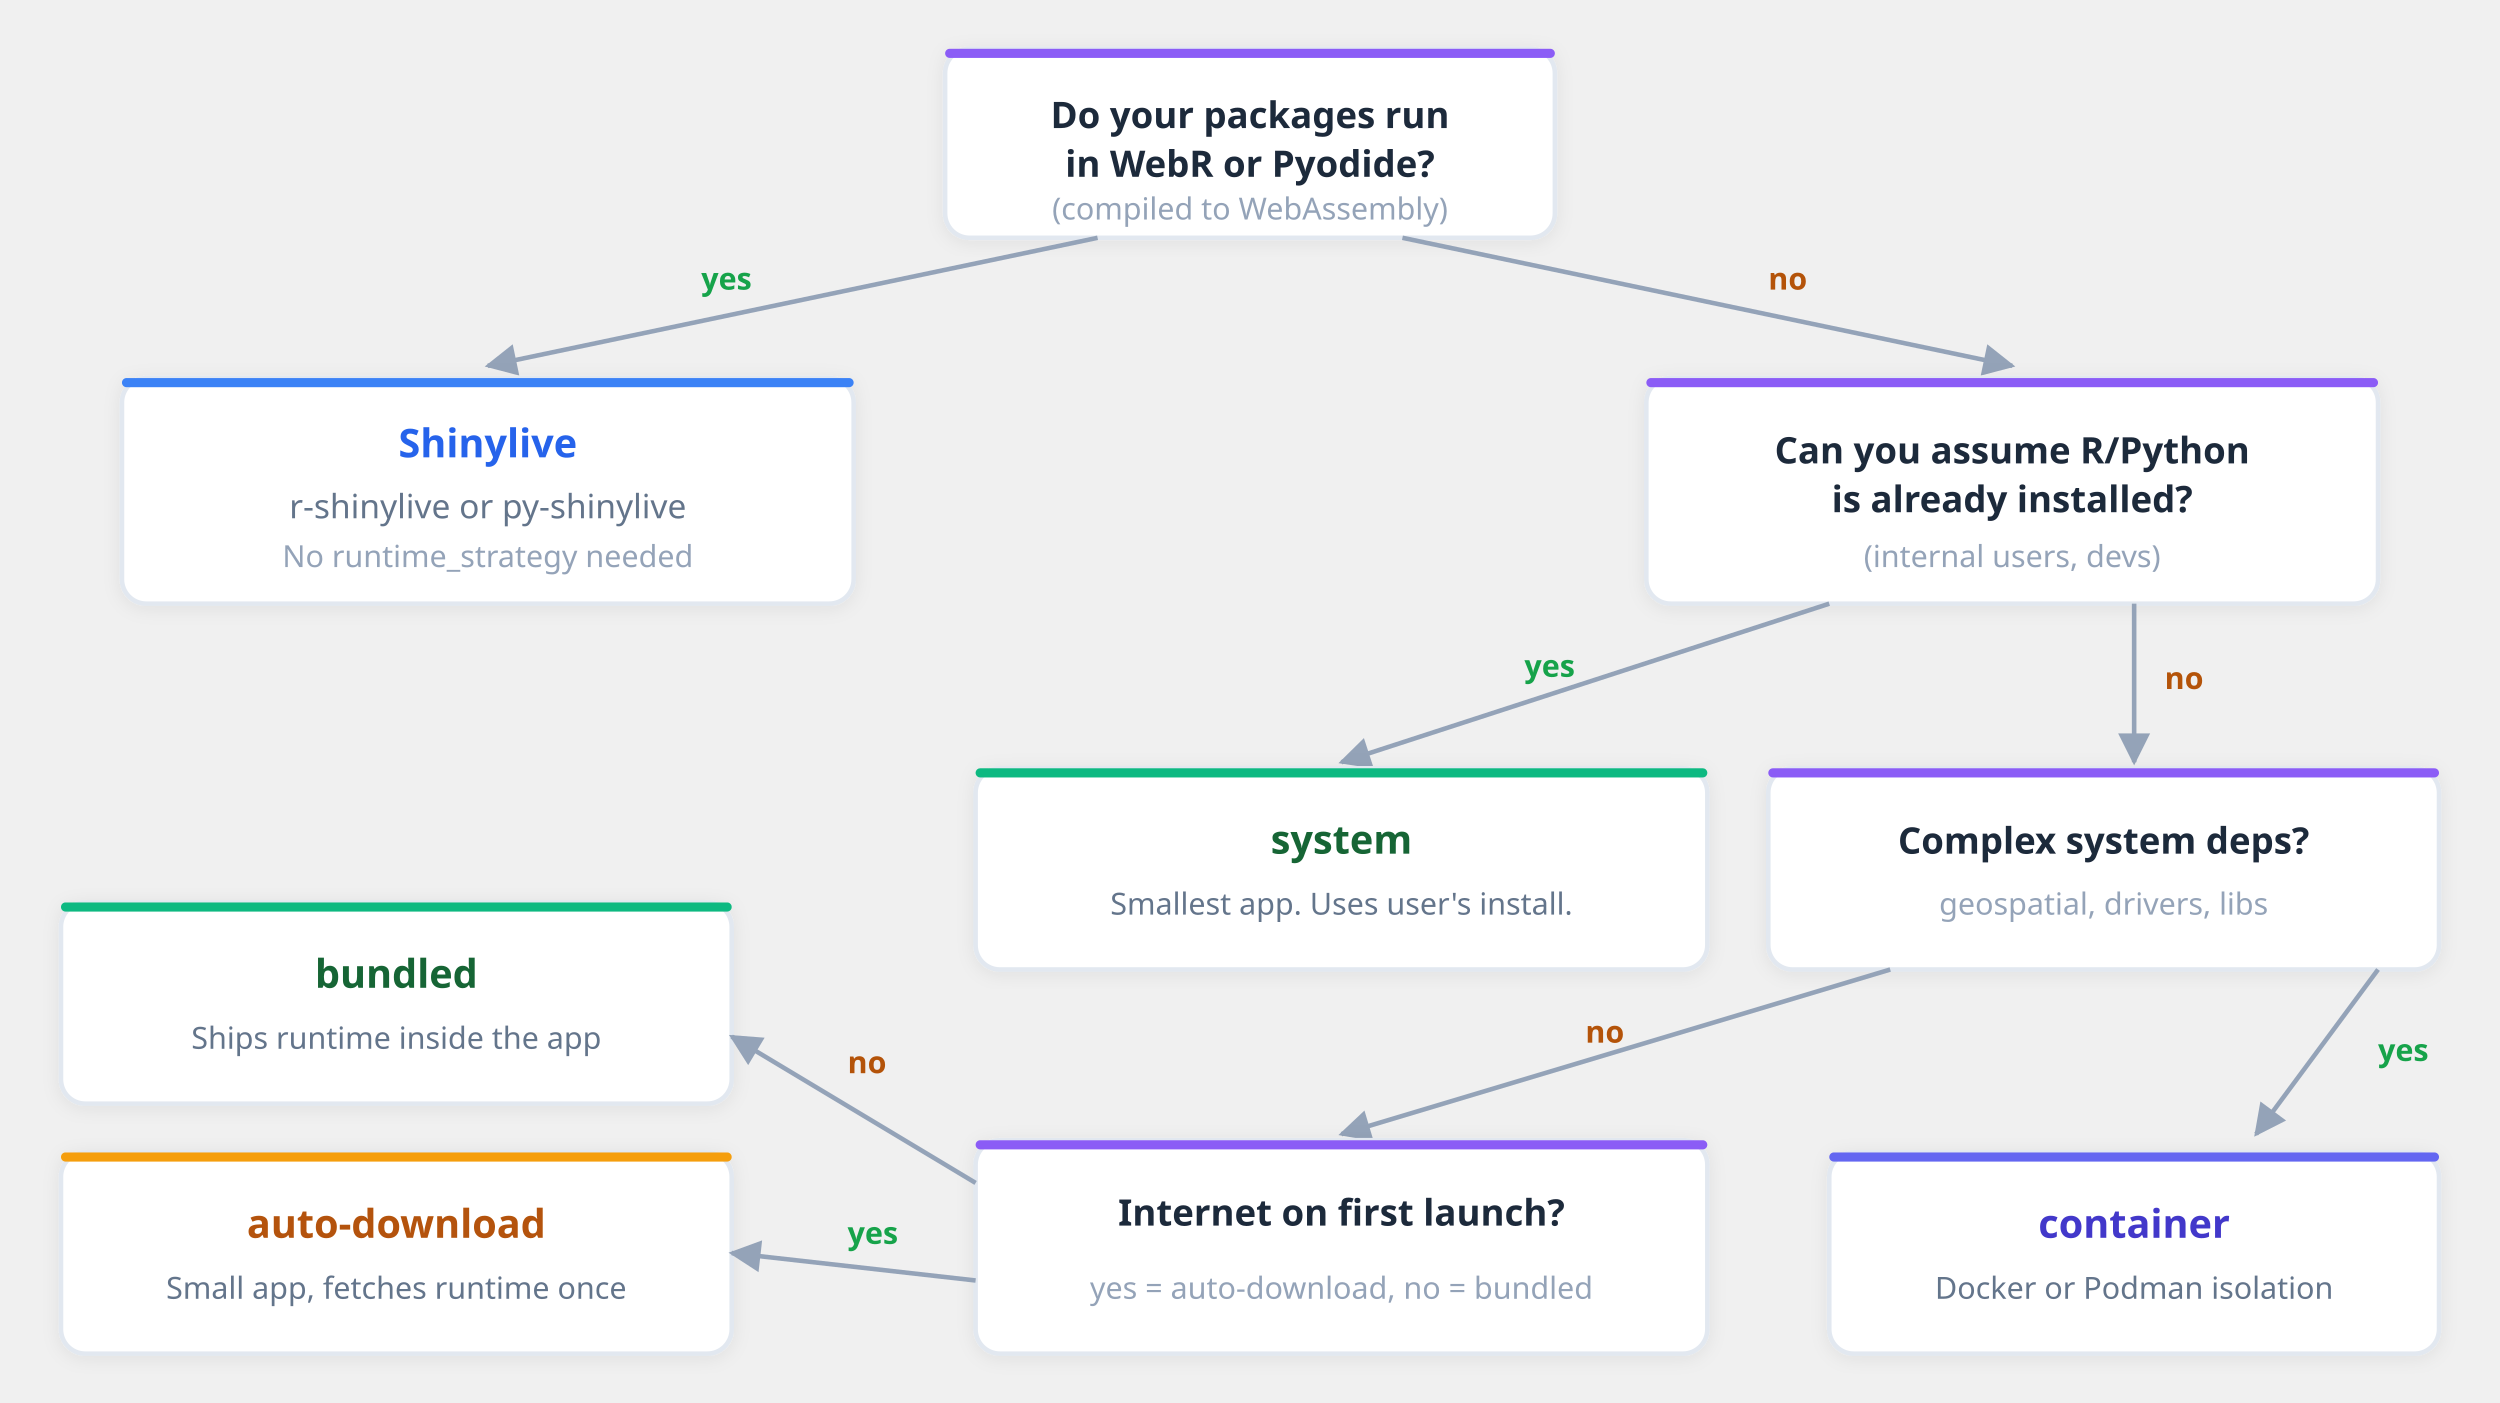
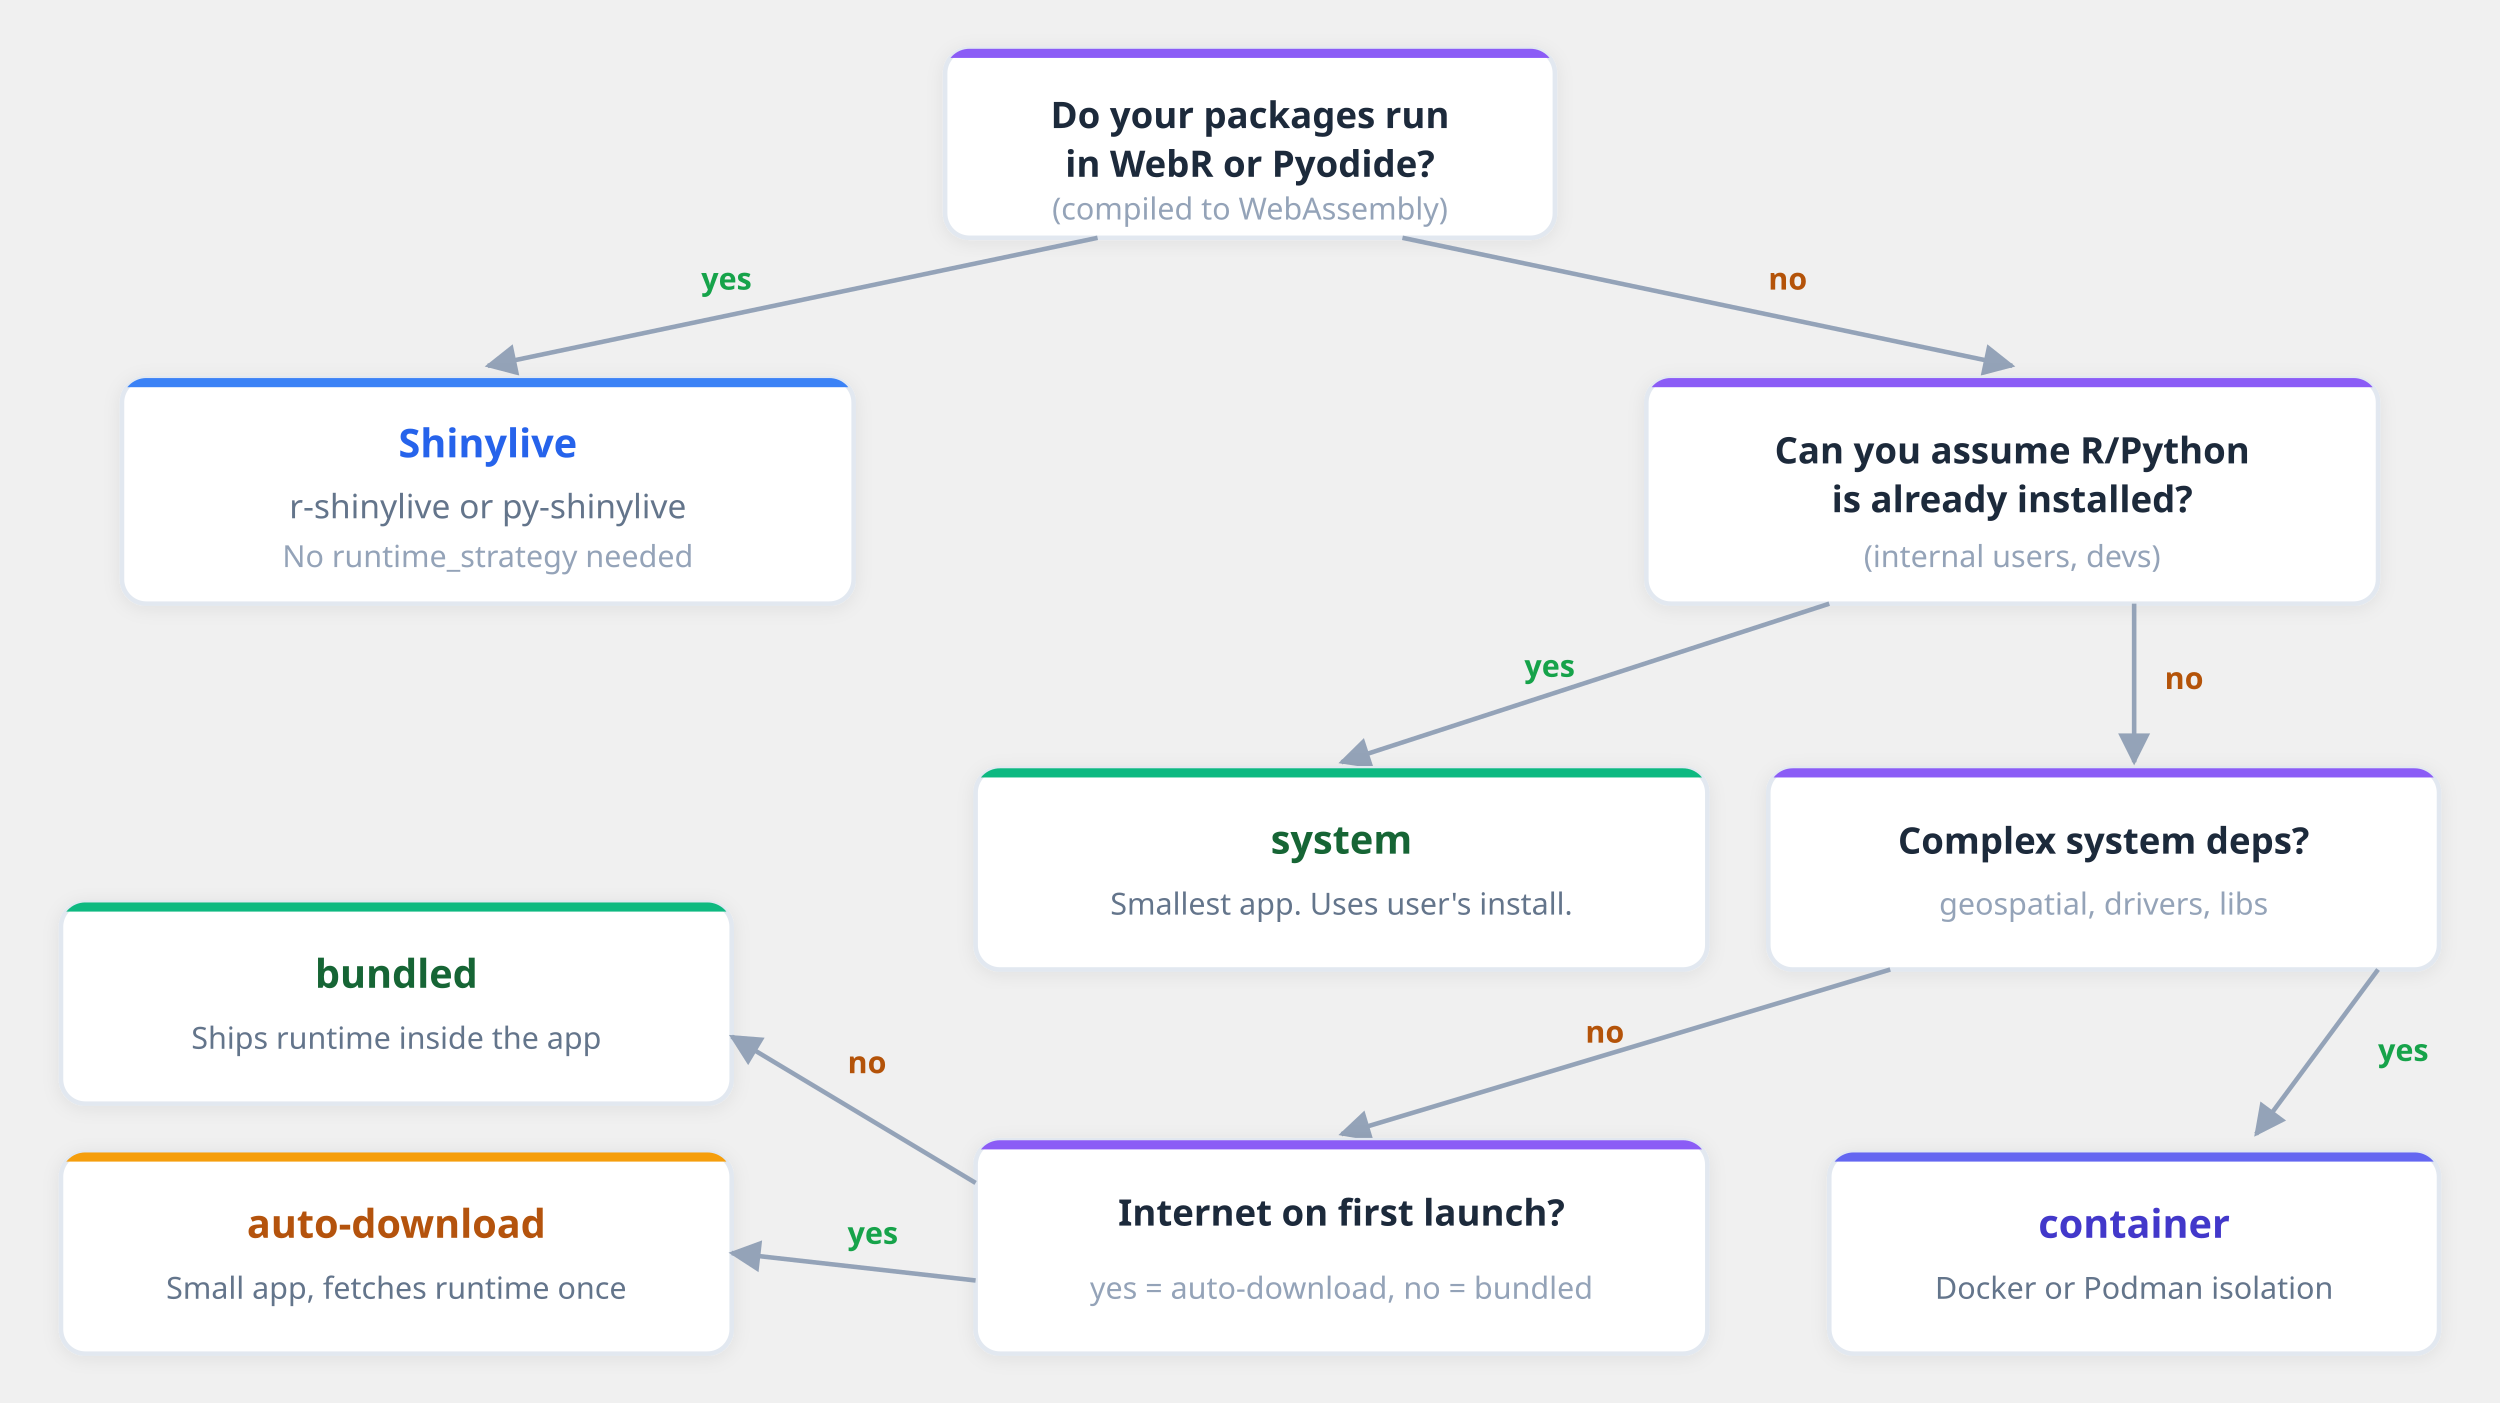
<svg xmlns="http://www.w3.org/2000/svg" viewBox="0 0 820 460" font-family="'Segoe UI', system-ui, -apple-system, sans-serif" role="img" aria-label="Decision tree for picking a shinyelectron runtime strategy based on packaging needs, internet access, and system dependencies">
  <defs>
    <filter id="rs-shadow">
      <feDropShadow dx="0" dy="1" stdDeviation="3" flood-opacity="0.07" />
    </filter>
    <marker id="rs-arrow" viewBox="0 0 10 10" refX="9" refY="5" markerWidth="7" markerHeight="7" orient="auto">
      <path d="M0,0 L10,5 L0,10 z" fill="#94a3b8" />
    </marker>
+     <clipPath id="rs-clip-200x62">
+       <rect width="200" height="62" rx="8" />
+     </clipPath>
+     <clipPath id="rs-clip-240x74">
+       <rect width="240" height="74" rx="8" />
+     </clipPath>
+     <clipPath id="rs-clip-240x66">
+       <rect width="240" height="66" rx="8" />
+     </clipPath>
+     <clipPath id="rs-clip-220x66">
+       <rect width="220" height="66" rx="8" />
+     </clipPath>
+     <clipPath id="rs-clip-200x66">
+       <rect width="200" height="66" rx="8" />
+     </clipPath>
+     <clipPath id="rs-clip-240x70">
+       <rect width="240" height="70" rx="8" />
+     </clipPath>
  </defs>
  <g transform="translate(310,16)" filter="url(#rs-shadow)">
    <rect width="200" height="62" rx="8" fill="#fff" stroke="#e2e8f0" stroke-width="1.5" />
-     <rect width="200" height="3" rx="1.5" fill="#8b5cf6" />
+     <rect width="200" height="3" fill="#8b5cf6" clip-path="url(#rs-clip-200x62)" />
    <text x="100" y="26" text-anchor="middle" font-size="12" font-weight="600" fill="#1e293b">Do your packages run</text>
    <text x="100" y="42" text-anchor="middle" font-size="12" font-weight="600" fill="#1e293b">in WebR or Pyodide?</text>
    <text x="100" y="56" text-anchor="middle" font-size="10" fill="#94a3b8">(compiled to WebAssembly)</text>
  </g>
  <g>
    <path d="M 360 78 L 160 120" stroke="#94a3b8" stroke-width="1.5" fill="none" marker-end="url(#rs-arrow)" />
    <text x="230" y="95" font-size="10" fill="#16a34a" font-weight="600">yes</text>
  </g>
  <g>
    <path d="M 460 78 L 660 120" stroke="#94a3b8" stroke-width="1.5" fill="none" marker-end="url(#rs-arrow)" />
    <text x="580" y="95" font-size="10" fill="#b45309" font-weight="600">no</text>
  </g>
  <g transform="translate(40,124)" filter="url(#rs-shadow)">
    <rect width="240" height="74" rx="8" fill="#fff" stroke="#e2e8f0" stroke-width="1.5" />
-     <rect width="240" height="3" rx="1.5" fill="#3b82f6" />
+     <rect width="240" height="3" fill="#3b82f6" clip-path="url(#rs-clip-240x74)" />
    <text x="120" y="26" text-anchor="middle" font-size="13" font-weight="600" fill="#2563eb">Shinylive</text>
    <text x="120" y="46" text-anchor="middle" font-size="11" fill="#64748b">r-shinylive or py-shinylive</text>
    <text x="120" y="62" text-anchor="middle" font-size="10" fill="#94a3b8">No runtime_strategy needed</text>
  </g>
  <g transform="translate(540,124)" filter="url(#rs-shadow)">
    <rect width="240" height="74" rx="8" fill="#fff" stroke="#e2e8f0" stroke-width="1.5" />
-     <rect width="240" height="3" rx="1.5" fill="#8b5cf6" />
+     <rect width="240" height="3" fill="#8b5cf6" clip-path="url(#rs-clip-240x74)" />
    <text x="120" y="28" text-anchor="middle" font-size="12" font-weight="600" fill="#1e293b">Can you assume R/Python</text>
    <text x="120" y="44" text-anchor="middle" font-size="12" font-weight="600" fill="#1e293b">is already installed?</text>
    <text x="120" y="62" text-anchor="middle" font-size="10" fill="#94a3b8">(internal users, devs)</text>
  </g>
  <g>
    <path d="M 600 198 L 440 250" stroke="#94a3b8" stroke-width="1.5" fill="none" marker-end="url(#rs-arrow)" />
    <text x="500" y="222" font-size="10" fill="#16a34a" font-weight="600">yes</text>
  </g>
  <g>
    <path d="M 700 198 L 700 250" stroke="#94a3b8" stroke-width="1.5" fill="none" marker-end="url(#rs-arrow)" />
    <text x="710" y="226" font-size="10" fill="#b45309" font-weight="600">no</text>
  </g>
  <g transform="translate(320,252)" filter="url(#rs-shadow)">
    <rect width="240" height="66" rx="8" fill="#fff" stroke="#e2e8f0" stroke-width="1.5" />
-     <rect width="240" height="3" rx="1.5" fill="#10b981" />
+     <rect width="240" height="3" fill="#10b981" clip-path="url(#rs-clip-240x66)" />
    <text x="120" y="28" text-anchor="middle" font-size="13" font-weight="600" fill="#166534">system</text>
    <text x="120" y="48" text-anchor="middle" font-size="10" fill="#64748b">Smallest app. Uses user's install.</text>
  </g>
  <g transform="translate(580,252)" filter="url(#rs-shadow)">
    <rect width="220" height="66" rx="8" fill="#fff" stroke="#e2e8f0" stroke-width="1.5" />
-     <rect width="220" height="3" rx="1.5" fill="#8b5cf6" />
+     <rect width="220" height="3" fill="#8b5cf6" clip-path="url(#rs-clip-220x66)" />
    <text x="110" y="28" text-anchor="middle" font-size="12" font-weight="600" fill="#1e293b">Complex system deps?</text>
    <text x="110" y="48" text-anchor="middle" font-size="10" fill="#94a3b8">geospatial, drivers, libs</text>
  </g>
  <g>
    <path d="M 780 318 L 740 372" stroke="#94a3b8" stroke-width="1.5" fill="none" marker-end="url(#rs-arrow)" />
    <text x="780" y="348" font-size="10" fill="#16a34a" font-weight="600">yes</text>
  </g>
  <g>
    <path d="M 620 318 L 440 372" stroke="#94a3b8" stroke-width="1.5" fill="none" marker-end="url(#rs-arrow)" />
    <text x="520" y="342" font-size="10" fill="#b45309" font-weight="600">no</text>
  </g>
  <g transform="translate(600,378)" filter="url(#rs-shadow)">
    <rect width="200" height="66" rx="8" fill="#fff" stroke="#e2e8f0" stroke-width="1.5" />
-     <rect width="200" height="3" rx="1.5" fill="#6366f1" />
+     <rect width="200" height="3" fill="#6366f1" clip-path="url(#rs-clip-200x66)" />
    <text x="100" y="28" text-anchor="middle" font-size="13" font-weight="600" fill="#4338ca">container</text>
    <text x="100" y="48" text-anchor="middle" font-size="10" fill="#64748b">Docker or Podman isolation</text>
  </g>
  <g transform="translate(320,374)" filter="url(#rs-shadow)">
    <rect width="240" height="70" rx="8" fill="#fff" stroke="#e2e8f0" stroke-width="1.5" />
-     <rect width="240" height="3" rx="1.5" fill="#8b5cf6" />
+     <rect width="240" height="3" fill="#8b5cf6" clip-path="url(#rs-clip-240x70)" />
    <text x="120" y="28" text-anchor="middle" font-size="12" font-weight="600" fill="#1e293b">Internet on first launch?</text>
    <text x="120" y="52" text-anchor="middle" font-size="10" fill="#94a3b8">yes = auto-download, no = bundled</text>
  </g>
  <g transform="translate(20,378)" filter="url(#rs-shadow)">
    <rect width="220" height="66" rx="8" fill="#fff" stroke="#e2e8f0" stroke-width="1.5" />
-     <rect width="220" height="3" rx="1.5" fill="#f59e0b" />
+     <rect width="220" height="3" fill="#f59e0b" clip-path="url(#rs-clip-220x66)" />
    <text x="110" y="28" text-anchor="middle" font-size="13" font-weight="600" fill="#b45309">auto-download</text>
    <text x="110" y="48" text-anchor="middle" font-size="10" fill="#64748b">Small app, fetches runtime once</text>
  </g>
  <g transform="translate(20,296)" filter="url(#rs-shadow)">
    <rect width="220" height="66" rx="8" fill="#fff" stroke="#e2e8f0" stroke-width="1.5" />
-     <rect width="220" height="3" rx="1.5" fill="#10b981" />
+     <rect width="220" height="3" fill="#10b981" clip-path="url(#rs-clip-220x66)" />
    <text x="110" y="28" text-anchor="middle" font-size="13" font-weight="600" fill="#166534">bundled</text>
    <text x="110" y="48" text-anchor="middle" font-size="10" fill="#64748b">Ships runtime inside the app</text>
  </g>
  <g>
    <path d="M 320 420 L 240 411" stroke="#94a3b8" stroke-width="1.5" fill="none" marker-end="url(#rs-arrow)" />
    <text x="278" y="408" font-size="10" fill="#16a34a" font-weight="600">yes</text>
  </g>
  <g>
    <path d="M 320 388 L 240 340" stroke="#94a3b8" stroke-width="1.5" fill="none" marker-end="url(#rs-arrow)" />
    <text x="278" y="352" font-size="10" fill="#b45309" font-weight="600">no</text>
  </g>
</svg>
